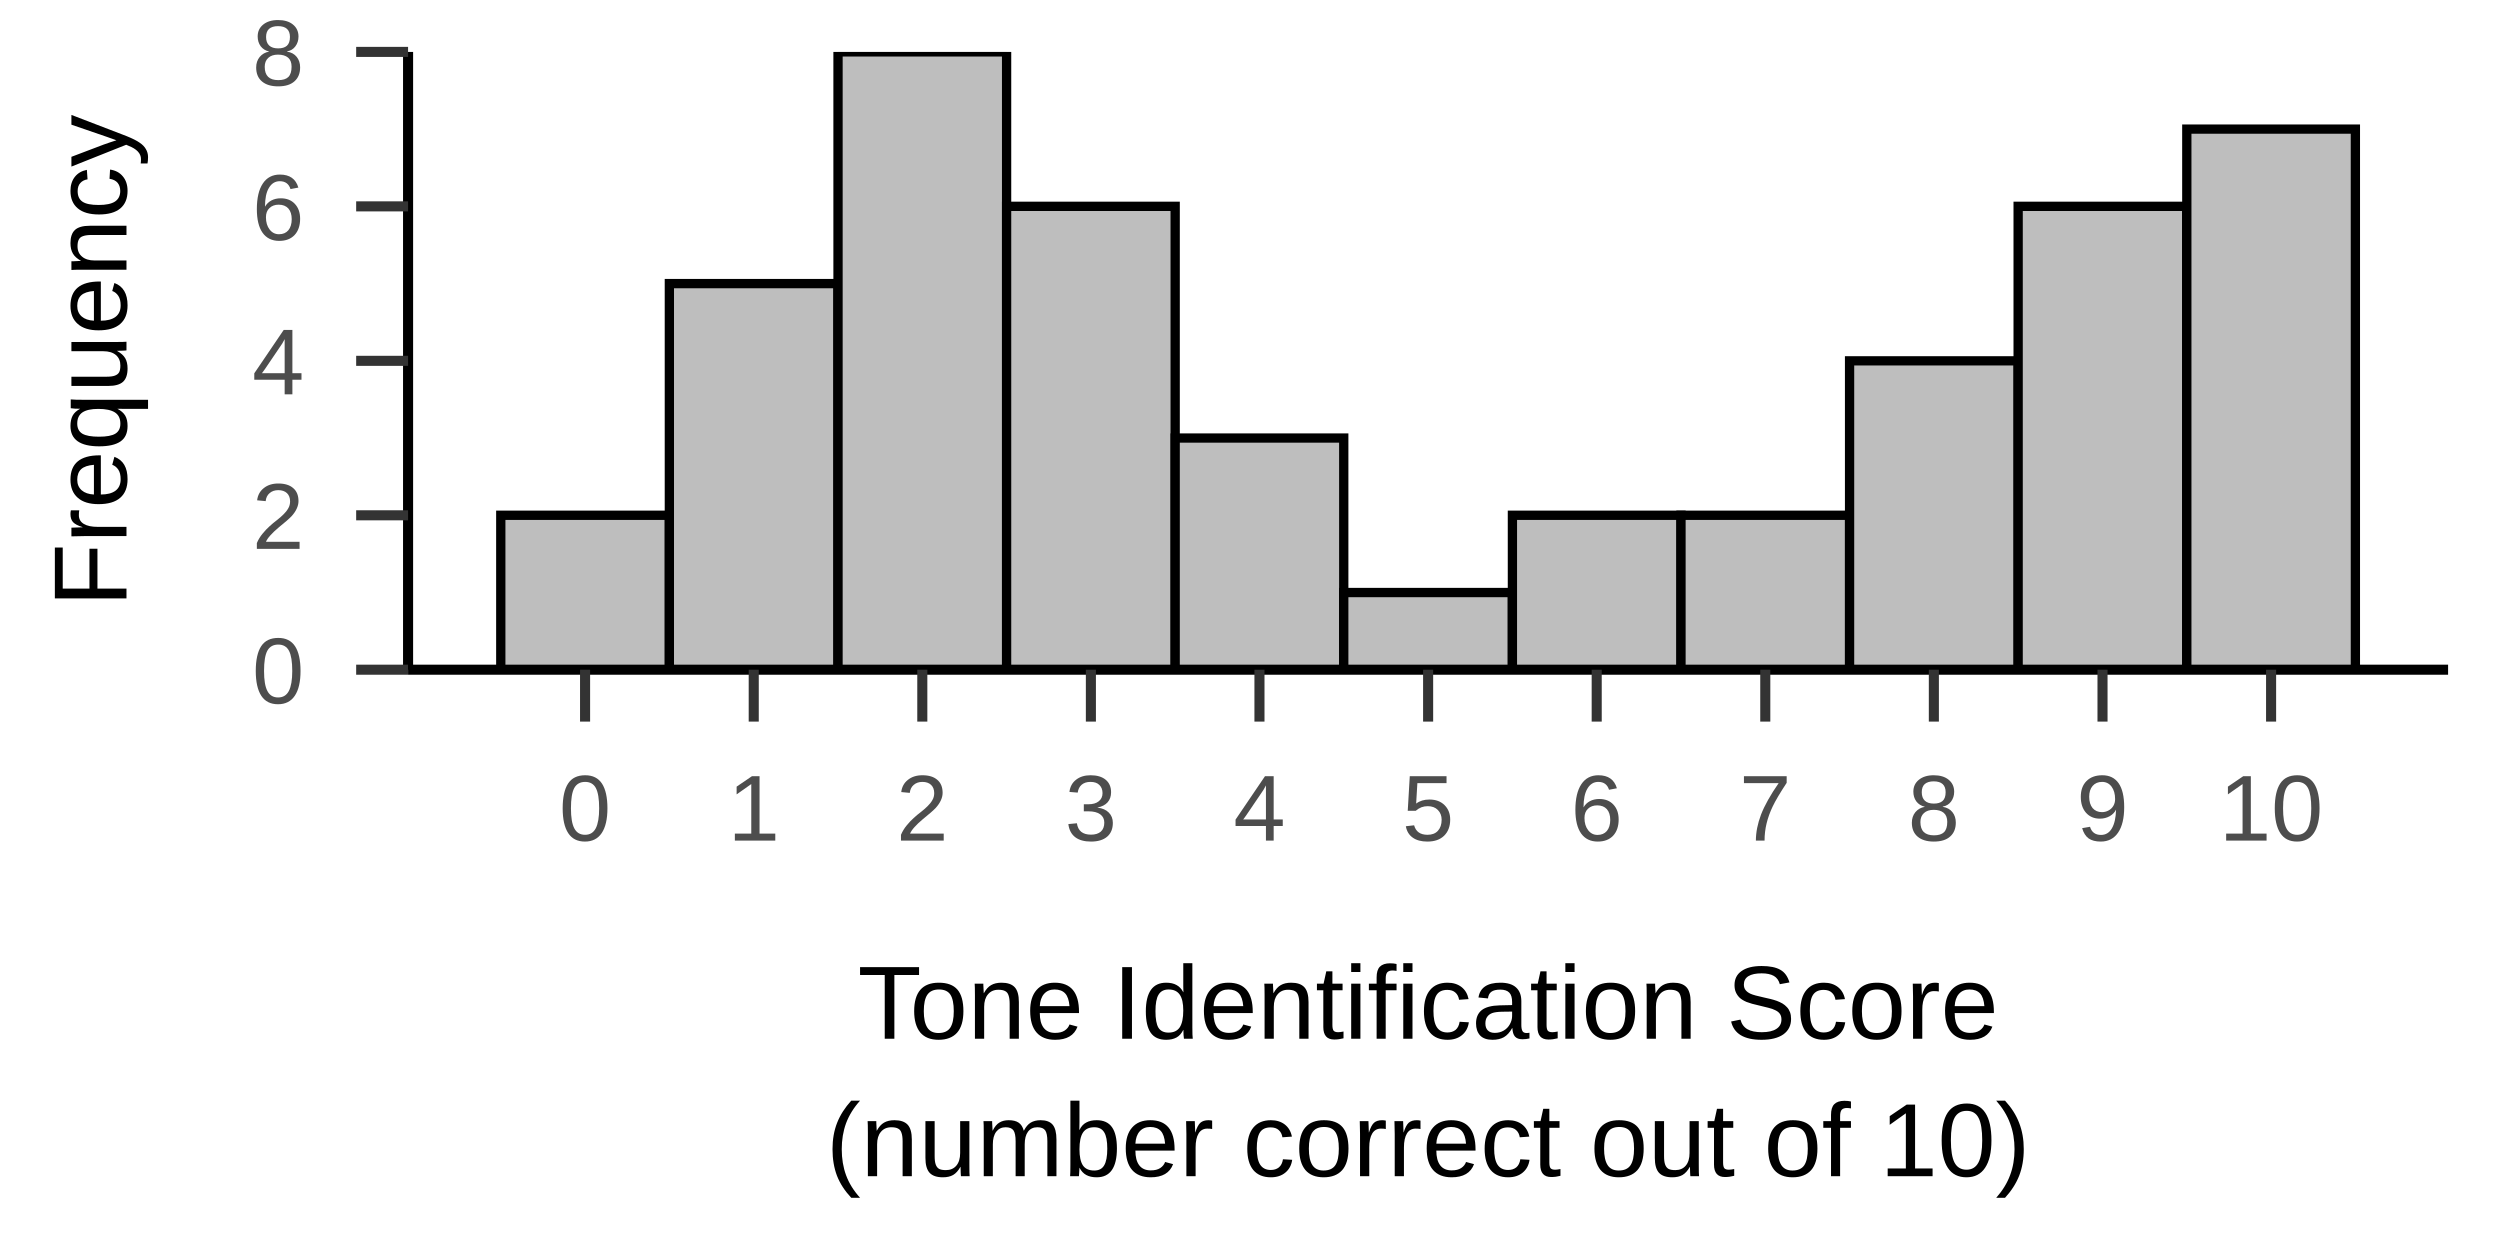
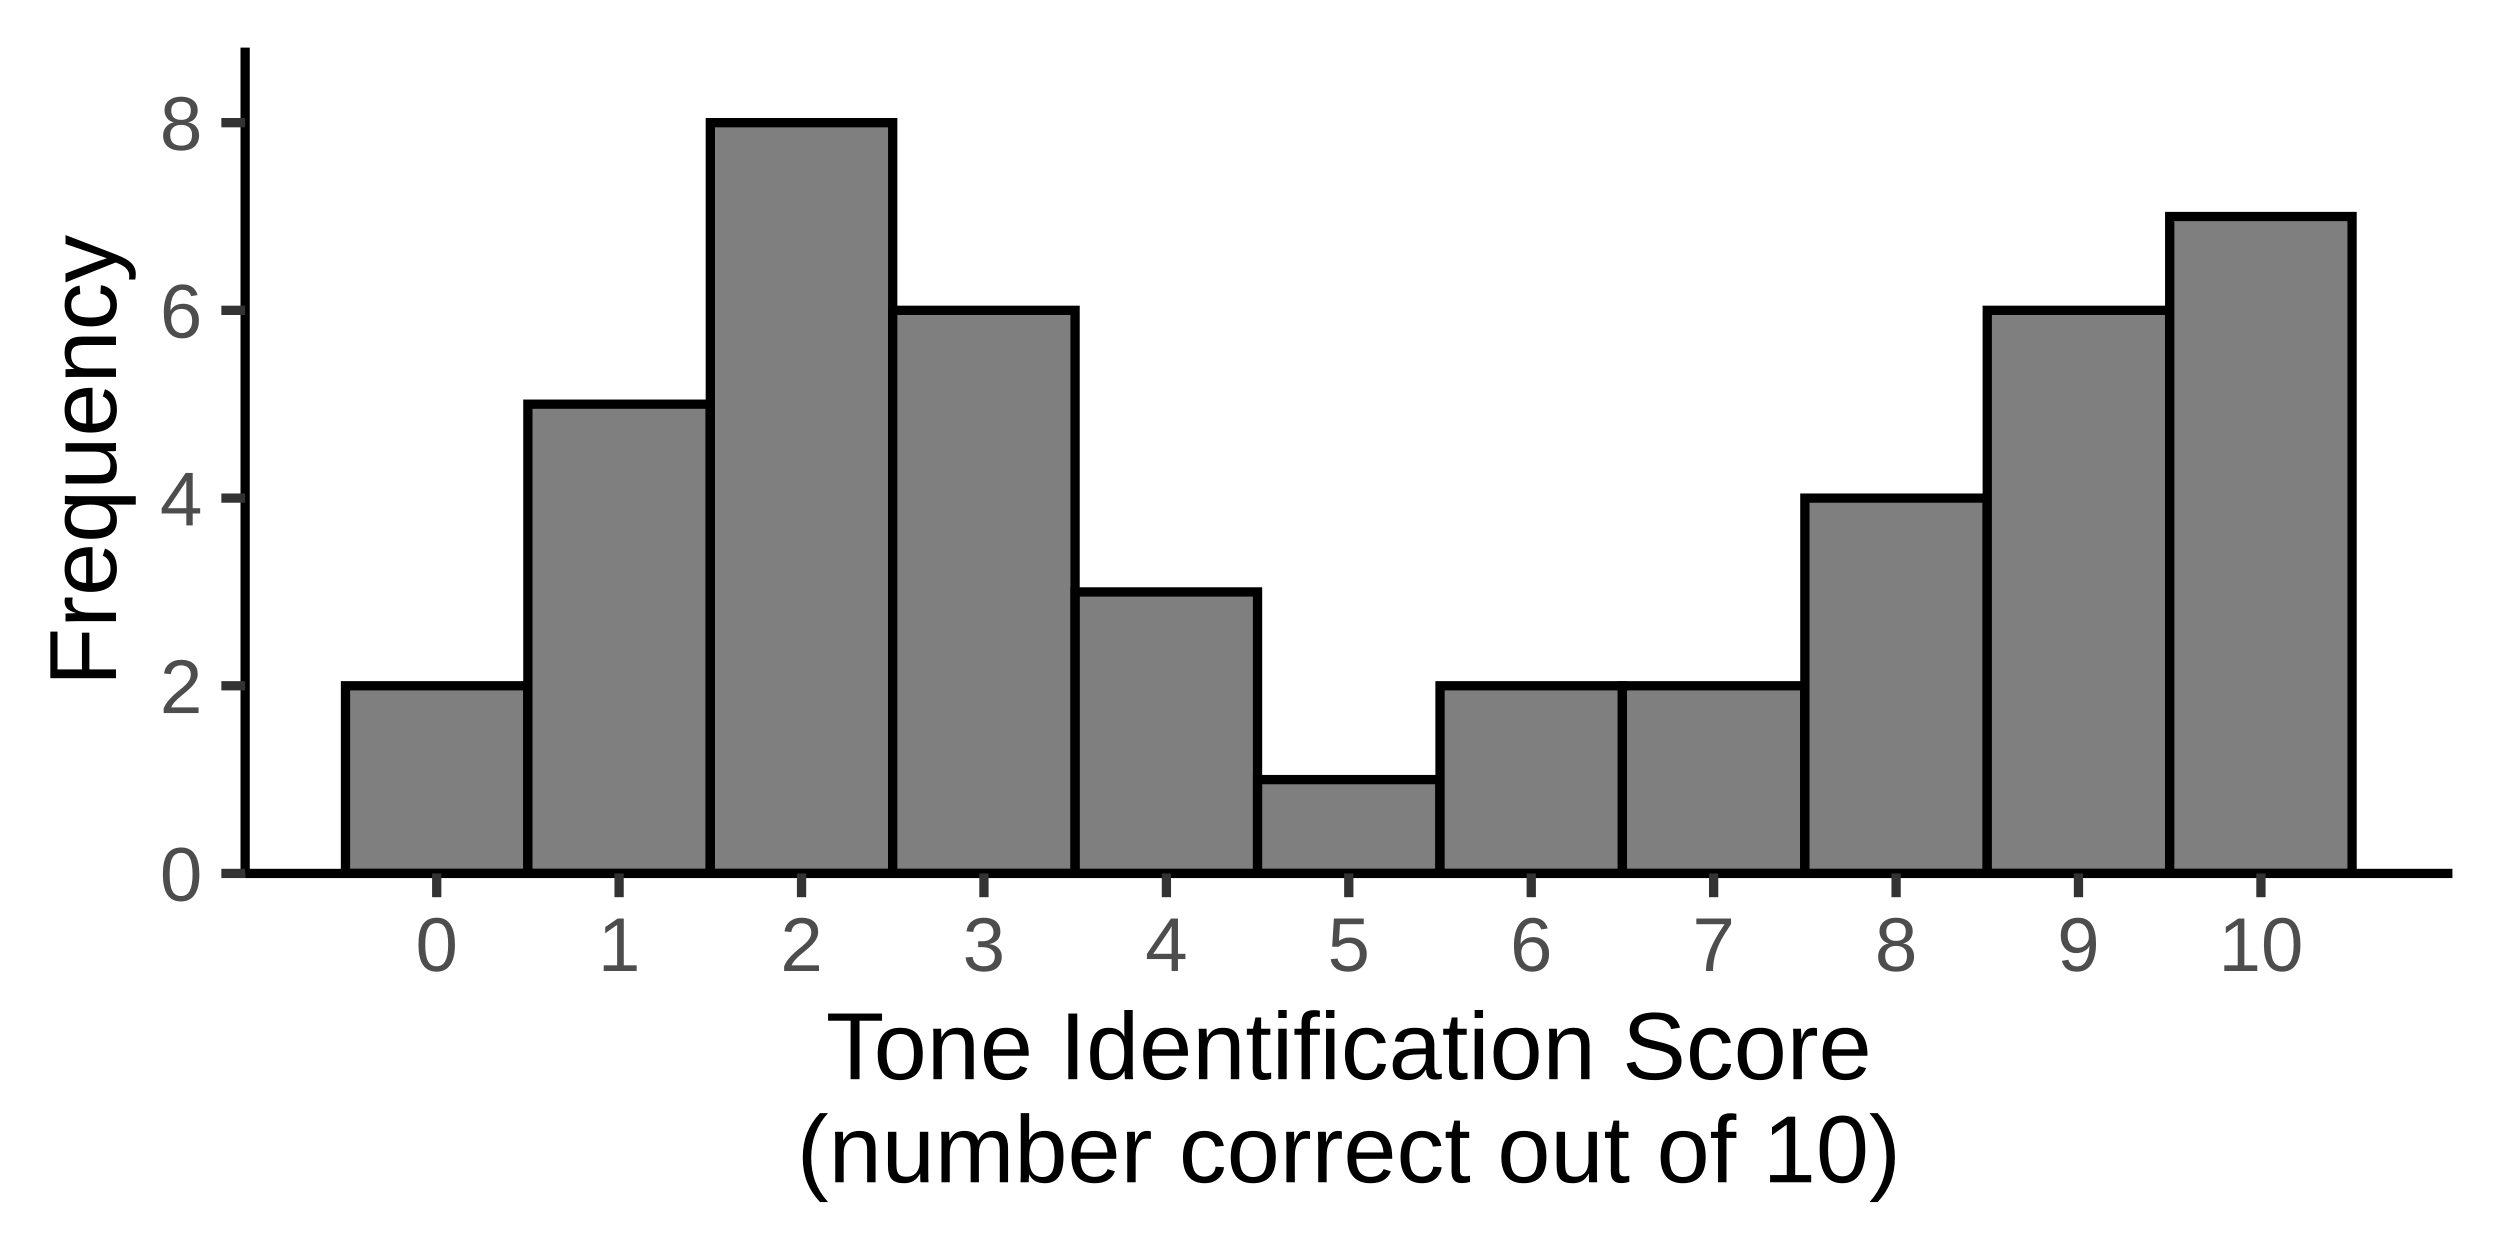
<svg xmlns="http://www.w3.org/2000/svg" class="svglite" width="288.00pt" height="144.00pt" viewBox="0 0 288.00 144.00">
  <defs>
    <style type="text/css">
    .svglite line, .svglite polyline, .svglite polygon, .svglite path, .svglite rect, .svglite circle {
      fill: none;
      stroke: #000000;
      stroke-linecap: round;
      stroke-linejoin: round;
      stroke-miterlimit: 10.00;
    }
    .svglite text {
      white-space: pre;
    }
  </style>
  </defs>
  <rect width="100%" height="100%" style="stroke: none; fill: none;" />
  <defs>
    <clipPath id="cpMC4wMHwyODguMDB8MC4wMHwxNDQuMDA=">
      <rect x="0.00" y="0.00" width="288.00" height="144.00" />
    </clipPath>
  </defs>
  <g clip-path="url(#cpMC4wMHwyODguMDB8MC4wMHwxNDQuMDA=)">
-     <rect x="0.00" y="0.00" width="288.00" height="144.00" style="stroke-width: 1.16; stroke: none;" />
-   </g>
+ </g>
  <defs>
-     <clipPath id="cpNDcuMDF8MjgyLjAyfDUuOTh8NzcuMTU=">
-       <rect x="47.01" y="5.98" width="235.01" height="71.18" />
+     <clipPath id="cpMjguMjR8MjgyLjUyfDUuNDh8MTAwLjYy">
+       <rect x="28.24" y="5.48" width="254.28" height="95.14" />
    </clipPath>
  </defs>
-   <g clip-path="url(#cpNDcuMDF8MjgyLjAyfDUuOTh8NzcuMTU=)">
-     <rect x="47.01" y="5.98" width="235.01" height="71.18" style="stroke-width: 1.16; stroke: none;" />
-     <rect x="57.69" y="59.36" width="19.42" height="17.79" style="stroke-width: 1.07; stroke-linecap: square; stroke-linejoin: miter; fill: #BEBEBE;" />
-     <rect x="77.11" y="32.67" width="19.42" height="44.49" style="stroke-width: 1.07; stroke-linecap: square; stroke-linejoin: miter; fill: #BEBEBE;" />
-     <rect x="96.54" y="5.98" width="19.42" height="71.18" style="stroke-width: 1.07; stroke-linecap: square; stroke-linejoin: miter; fill: #BEBEBE;" />
-     <rect x="115.96" y="23.77" width="19.42" height="53.38" style="stroke-width: 1.07; stroke-linecap: square; stroke-linejoin: miter; fill: #BEBEBE;" />
-     <rect x="135.38" y="50.46" width="19.42" height="26.69" style="stroke-width: 1.07; stroke-linecap: square; stroke-linejoin: miter; fill: #BEBEBE;" />
-     <rect x="154.80" y="68.26" width="19.42" height="8.90" style="stroke-width: 1.07; stroke-linecap: square; stroke-linejoin: miter; fill: #BEBEBE;" />
-     <rect x="174.23" y="59.36" width="19.42" height="17.79" style="stroke-width: 1.07; stroke-linecap: square; stroke-linejoin: miter; fill: #BEBEBE;" />
-     <rect x="193.65" y="59.36" width="19.42" height="17.79" style="stroke-width: 1.07; stroke-linecap: square; stroke-linejoin: miter; fill: #BEBEBE;" />
-     <rect x="213.07" y="41.57" width="19.42" height="35.59" style="stroke-width: 1.07; stroke-linecap: square; stroke-linejoin: miter; fill: #BEBEBE;" />
-     <rect x="232.49" y="23.77" width="19.42" height="53.38" style="stroke-width: 1.07; stroke-linecap: square; stroke-linejoin: miter; fill: #BEBEBE;" />
-     <rect x="251.92" y="14.87" width="19.42" height="62.28" style="stroke-width: 1.07; stroke-linecap: square; stroke-linejoin: miter; fill: #BEBEBE;" />
+   <g clip-path="url(#cpMjguMjR8MjgyLjUyfDUuNDh8MTAwLjYy)">
+     <rect x="39.80" y="79.00" width="21.01" height="21.62" style="stroke-width: 1.07; stroke-linecap: square; stroke-linejoin: miter; fill: #7F7F7F;" />
+     <rect x="60.81" y="46.56" width="21.01" height="54.06" style="stroke-width: 1.07; stroke-linecap: square; stroke-linejoin: miter; fill: #7F7F7F;" />
+     <rect x="81.83" y="14.13" width="21.01" height="86.49" style="stroke-width: 1.07; stroke-linecap: square; stroke-linejoin: miter; fill: #7F7F7F;" />
+     <rect x="102.84" y="35.75" width="21.01" height="64.87" style="stroke-width: 1.07; stroke-linecap: square; stroke-linejoin: miter; fill: #7F7F7F;" />
+     <rect x="123.86" y="68.19" width="21.01" height="32.44" style="stroke-width: 1.07; stroke-linecap: square; stroke-linejoin: miter; fill: #7F7F7F;" />
+     <rect x="144.87" y="89.81" width="21.01" height="10.81" style="stroke-width: 1.07; stroke-linecap: square; stroke-linejoin: miter; fill: #7F7F7F;" />
+     <rect x="165.89" y="79.00" width="21.01" height="21.62" style="stroke-width: 1.07; stroke-linecap: square; stroke-linejoin: miter; fill: #7F7F7F;" />
+     <rect x="186.90" y="79.00" width="21.01" height="21.62" style="stroke-width: 1.07; stroke-linecap: square; stroke-linejoin: miter; fill: #7F7F7F;" />
+     <rect x="207.92" y="57.38" width="21.01" height="43.25" style="stroke-width: 1.07; stroke-linecap: square; stroke-linejoin: miter; fill: #7F7F7F;" />
+     <rect x="228.93" y="35.75" width="21.01" height="64.87" style="stroke-width: 1.07; stroke-linecap: square; stroke-linejoin: miter; fill: #7F7F7F;" />
+     <rect x="249.95" y="24.94" width="21.01" height="75.68" style="stroke-width: 1.07; stroke-linecap: square; stroke-linejoin: miter; fill: #7F7F7F;" />
  </g>
  <g clip-path="url(#cpMC4wMHwyODguMDB8MC4wMHwxNDQuMDA=)">
-     <polyline points="47.01,77.15 47.01,5.98 " style="stroke-width: 1.16; stroke-linecap: butt;" />
-     <text x="35.05" y="81.02" text-anchor="end" style="font-size: 10.80px;fill: #4D4D4D; font-family: &quot;Arial&quot;;" textLength="6.00px" lengthAdjust="spacingAndGlyphs">0</text>
-     <text x="35.05" y="63.23" text-anchor="end" style="font-size: 10.80px;fill: #4D4D4D; font-family: &quot;Arial&quot;;" textLength="6.00px" lengthAdjust="spacingAndGlyphs">2</text>
-     <text x="35.05" y="45.43" text-anchor="end" style="font-size: 10.80px;fill: #4D4D4D; font-family: &quot;Arial&quot;;" textLength="6.00px" lengthAdjust="spacingAndGlyphs">4</text>
-     <text x="35.05" y="27.64" text-anchor="end" style="font-size: 10.80px;fill: #4D4D4D; font-family: &quot;Arial&quot;;" textLength="6.00px" lengthAdjust="spacingAndGlyphs">6</text>
-     <text x="35.05" y="9.84" text-anchor="end" style="font-size: 10.80px;fill: #4D4D4D; font-family: &quot;Arial&quot;;" textLength="6.00px" lengthAdjust="spacingAndGlyphs">8</text>
-     <polyline points="41.03,77.15 47.01,77.15 " style="stroke-width: 1.16; stroke: #333333; stroke-linecap: butt;" />
-     <polyline points="41.03,59.36 47.01,59.36 " style="stroke-width: 1.16; stroke: #333333; stroke-linecap: butt;" />
-     <polyline points="41.03,41.57 47.01,41.57 " style="stroke-width: 1.16; stroke: #333333; stroke-linecap: butt;" />
-     <polyline points="41.03,23.77 47.01,23.77 " style="stroke-width: 1.16; stroke: #333333; stroke-linecap: butt;" />
-     <polyline points="41.03,5.98 47.01,5.98 " style="stroke-width: 1.16; stroke: #333333; stroke-linecap: butt;" />
-     <polyline points="47.01,77.15 282.02,77.15 " style="stroke-width: 1.16; stroke-linecap: butt;" />
-     <polyline points="67.40,83.13 67.40,77.15 " style="stroke-width: 1.16; stroke: #333333; stroke-linecap: butt;" />
-     <polyline points="86.83,83.13 86.83,77.15 " style="stroke-width: 1.16; stroke: #333333; stroke-linecap: butt;" />
-     <polyline points="106.25,83.13 106.25,77.15 " style="stroke-width: 1.16; stroke: #333333; stroke-linecap: butt;" />
-     <polyline points="125.67,83.13 125.67,77.15 " style="stroke-width: 1.16; stroke: #333333; stroke-linecap: butt;" />
-     <polyline points="145.09,83.13 145.09,77.15 " style="stroke-width: 1.16; stroke: #333333; stroke-linecap: butt;" />
-     <polyline points="164.52,83.13 164.52,77.15 " style="stroke-width: 1.16; stroke: #333333; stroke-linecap: butt;" />
-     <polyline points="183.94,83.13 183.94,77.15 " style="stroke-width: 1.16; stroke: #333333; stroke-linecap: butt;" />
-     <polyline points="203.36,83.13 203.36,77.15 " style="stroke-width: 1.16; stroke: #333333; stroke-linecap: butt;" />
-     <polyline points="222.78,83.13 222.78,77.15 " style="stroke-width: 1.16; stroke: #333333; stroke-linecap: butt;" />
-     <polyline points="242.21,83.13 242.21,77.15 " style="stroke-width: 1.16; stroke: #333333; stroke-linecap: butt;" />
-     <polyline points="261.63,83.13 261.63,77.15 " style="stroke-width: 1.16; stroke: #333333; stroke-linecap: butt;" />
-     <text x="67.40" y="96.84" text-anchor="middle" style="font-size: 10.80px;fill: #4D4D4D; font-family: &quot;Arial&quot;;" textLength="6.00px" lengthAdjust="spacingAndGlyphs">0</text>
-     <text x="86.83" y="96.84" text-anchor="middle" style="font-size: 10.80px;fill: #4D4D4D; font-family: &quot;Arial&quot;;" textLength="6.00px" lengthAdjust="spacingAndGlyphs">1</text>
-     <text x="106.25" y="96.84" text-anchor="middle" style="font-size: 10.80px;fill: #4D4D4D; font-family: &quot;Arial&quot;;" textLength="6.00px" lengthAdjust="spacingAndGlyphs">2</text>
-     <text x="125.67" y="96.84" text-anchor="middle" style="font-size: 10.80px;fill: #4D4D4D; font-family: &quot;Arial&quot;;" textLength="6.00px" lengthAdjust="spacingAndGlyphs">3</text>
-     <text x="145.09" y="96.84" text-anchor="middle" style="font-size: 10.80px;fill: #4D4D4D; font-family: &quot;Arial&quot;;" textLength="6.00px" lengthAdjust="spacingAndGlyphs">4</text>
-     <text x="164.52" y="96.84" text-anchor="middle" style="font-size: 10.80px;fill: #4D4D4D; font-family: &quot;Arial&quot;;" textLength="6.00px" lengthAdjust="spacingAndGlyphs">5</text>
-     <text x="183.94" y="96.84" text-anchor="middle" style="font-size: 10.80px;fill: #4D4D4D; font-family: &quot;Arial&quot;;" textLength="6.00px" lengthAdjust="spacingAndGlyphs">6</text>
-     <text x="203.36" y="96.84" text-anchor="middle" style="font-size: 10.80px;fill: #4D4D4D; font-family: &quot;Arial&quot;;" textLength="6.00px" lengthAdjust="spacingAndGlyphs">7</text>
-     <text x="222.78" y="96.84" text-anchor="middle" style="font-size: 10.80px;fill: #4D4D4D; font-family: &quot;Arial&quot;;" textLength="6.00px" lengthAdjust="spacingAndGlyphs">8</text>
-     <text x="242.21" y="96.84" text-anchor="middle" style="font-size: 10.80px;fill: #4D4D4D; font-family: &quot;Arial&quot;;" textLength="6.00px" lengthAdjust="spacingAndGlyphs">9</text>
-     <text x="261.63" y="96.84" text-anchor="middle" style="font-size: 10.80px;fill: #4D4D4D; font-family: &quot;Arial&quot;;" textLength="12.01px" lengthAdjust="spacingAndGlyphs">10</text>
-     <text x="164.52" y="119.66" text-anchor="middle" style="font-size: 12.00px; font-family: &quot;Arial&quot;;" textLength="131.42px" lengthAdjust="spacingAndGlyphs">Tone Identification Score</text>
-     <text x="164.52" y="135.50" text-anchor="middle" style="font-size: 12.00px; font-family: &quot;Arial&quot;;" textLength="138.74px" lengthAdjust="spacingAndGlyphs">(number correct out of 10)</text>
-     <text transform="translate(14.57,41.57) rotate(-90)" text-anchor="middle" style="font-size: 12.00px; font-family: &quot;Arial&quot;;" textLength="56.71px" lengthAdjust="spacingAndGlyphs">Frequency</text>
+     <polyline points="28.24,100.62 28.24,5.48 " style="stroke-width: 1.07; stroke-linecap: butt;" />
+     <text x="23.31" y="103.77" text-anchor="end" style="font-size: 8.80px;fill: #4D4D4D; font-family: &quot;Arial&quot;;" textLength="4.90px" lengthAdjust="spacingAndGlyphs">0</text>
+     <text x="23.31" y="82.15" text-anchor="end" style="font-size: 8.80px;fill: #4D4D4D; font-family: &quot;Arial&quot;;" textLength="4.90px" lengthAdjust="spacingAndGlyphs">2</text>
+     <text x="23.31" y="60.53" text-anchor="end" style="font-size: 8.80px;fill: #4D4D4D; font-family: &quot;Arial&quot;;" textLength="4.90px" lengthAdjust="spacingAndGlyphs">4</text>
+     <text x="23.31" y="38.90" text-anchor="end" style="font-size: 8.80px;fill: #4D4D4D; font-family: &quot;Arial&quot;;" textLength="4.90px" lengthAdjust="spacingAndGlyphs">6</text>
+     <text x="23.31" y="17.28" text-anchor="end" style="font-size: 8.80px;fill: #4D4D4D; font-family: &quot;Arial&quot;;" textLength="4.90px" lengthAdjust="spacingAndGlyphs">8</text>
+     <polyline points="25.50,100.62 28.24,100.62 " style="stroke-width: 1.07; stroke: #333333; stroke-linecap: butt;" />
+     <polyline points="25.50,79.00 28.24,79.00 " style="stroke-width: 1.07; stroke: #333333; stroke-linecap: butt;" />
+     <polyline points="25.50,57.38 28.24,57.38 " style="stroke-width: 1.07; stroke: #333333; stroke-linecap: butt;" />
+     <polyline points="25.50,35.75 28.24,35.75 " style="stroke-width: 1.07; stroke: #333333; stroke-linecap: butt;" />
+     <polyline points="25.50,14.13 28.24,14.13 " style="stroke-width: 1.07; stroke: #333333; stroke-linecap: butt;" />
+     <polyline points="28.24,100.62 282.52,100.62 " style="stroke-width: 1.07; stroke-linecap: butt;" />
+     <polyline points="50.31,103.36 50.31,100.62 " style="stroke-width: 1.07; stroke: #333333; stroke-linecap: butt;" />
+     <polyline points="71.32,103.36 71.32,100.62 " style="stroke-width: 1.07; stroke: #333333; stroke-linecap: butt;" />
+     <polyline points="92.34,103.36 92.34,100.62 " style="stroke-width: 1.07; stroke: #333333; stroke-linecap: butt;" />
+     <polyline points="113.35,103.36 113.35,100.62 " style="stroke-width: 1.07; stroke: #333333; stroke-linecap: butt;" />
+     <polyline points="134.37,103.36 134.37,100.62 " style="stroke-width: 1.07; stroke: #333333; stroke-linecap: butt;" />
+     <polyline points="155.38,103.36 155.38,100.62 " style="stroke-width: 1.07; stroke: #333333; stroke-linecap: butt;" />
+     <polyline points="176.40,103.36 176.40,100.62 " style="stroke-width: 1.07; stroke: #333333; stroke-linecap: butt;" />
+     <polyline points="197.41,103.36 197.41,100.62 " style="stroke-width: 1.07; stroke: #333333; stroke-linecap: butt;" />
+     <polyline points="218.43,103.36 218.43,100.62 " style="stroke-width: 1.07; stroke: #333333; stroke-linecap: butt;" />
+     <polyline points="239.44,103.36 239.44,100.62 " style="stroke-width: 1.07; stroke: #333333; stroke-linecap: butt;" />
+     <polyline points="260.46,103.36 260.46,100.62 " style="stroke-width: 1.07; stroke: #333333; stroke-linecap: butt;" />
+     <text x="50.31" y="111.86" text-anchor="middle" style="font-size: 8.80px;fill: #4D4D4D; font-family: &quot;Arial&quot;;" textLength="4.90px" lengthAdjust="spacingAndGlyphs">0</text>
+     <text x="71.32" y="111.86" text-anchor="middle" style="font-size: 8.80px;fill: #4D4D4D; font-family: &quot;Arial&quot;;" textLength="4.90px" lengthAdjust="spacingAndGlyphs">1</text>
+     <text x="92.34" y="111.86" text-anchor="middle" style="font-size: 8.80px;fill: #4D4D4D; font-family: &quot;Arial&quot;;" textLength="4.90px" lengthAdjust="spacingAndGlyphs">2</text>
+     <text x="113.35" y="111.86" text-anchor="middle" style="font-size: 8.80px;fill: #4D4D4D; font-family: &quot;Arial&quot;;" textLength="4.90px" lengthAdjust="spacingAndGlyphs">3</text>
+     <text x="134.37" y="111.86" text-anchor="middle" style="font-size: 8.80px;fill: #4D4D4D; font-family: &quot;Arial&quot;;" textLength="4.90px" lengthAdjust="spacingAndGlyphs">4</text>
+     <text x="155.38" y="111.86" text-anchor="middle" style="font-size: 8.80px;fill: #4D4D4D; font-family: &quot;Arial&quot;;" textLength="4.90px" lengthAdjust="spacingAndGlyphs">5</text>
+     <text x="176.40" y="111.86" text-anchor="middle" style="font-size: 8.80px;fill: #4D4D4D; font-family: &quot;Arial&quot;;" textLength="4.90px" lengthAdjust="spacingAndGlyphs">6</text>
+     <text x="197.41" y="111.86" text-anchor="middle" style="font-size: 8.80px;fill: #4D4D4D; font-family: &quot;Arial&quot;;" textLength="4.90px" lengthAdjust="spacingAndGlyphs">7</text>
+     <text x="218.43" y="111.86" text-anchor="middle" style="font-size: 8.80px;fill: #4D4D4D; font-family: &quot;Arial&quot;;" textLength="4.90px" lengthAdjust="spacingAndGlyphs">8</text>
+     <text x="239.44" y="111.86" text-anchor="middle" style="font-size: 8.80px;fill: #4D4D4D; font-family: &quot;Arial&quot;;" textLength="4.90px" lengthAdjust="spacingAndGlyphs">9</text>
+     <text x="260.46" y="111.86" text-anchor="middle" style="font-size: 8.80px;fill: #4D4D4D; font-family: &quot;Arial&quot;;" textLength="9.79px" lengthAdjust="spacingAndGlyphs">10</text>
+     <text x="155.38" y="124.32" text-anchor="middle" style="font-size: 11.00px; font-family: &quot;Arial&quot;;" textLength="120.51px" lengthAdjust="spacingAndGlyphs">Tone Identification Score</text>
+     <text x="155.38" y="136.20" text-anchor="middle" style="font-size: 11.00px; font-family: &quot;Arial&quot;;" textLength="127.23px" lengthAdjust="spacingAndGlyphs">(number correct out of 10)</text>
+     <text transform="translate(13.36,53.05) rotate(-90)" text-anchor="middle" style="font-size: 11.00px; font-family: &quot;Arial&quot;;" textLength="51.98px" lengthAdjust="spacingAndGlyphs">Frequency</text>
  </g>
</svg>
